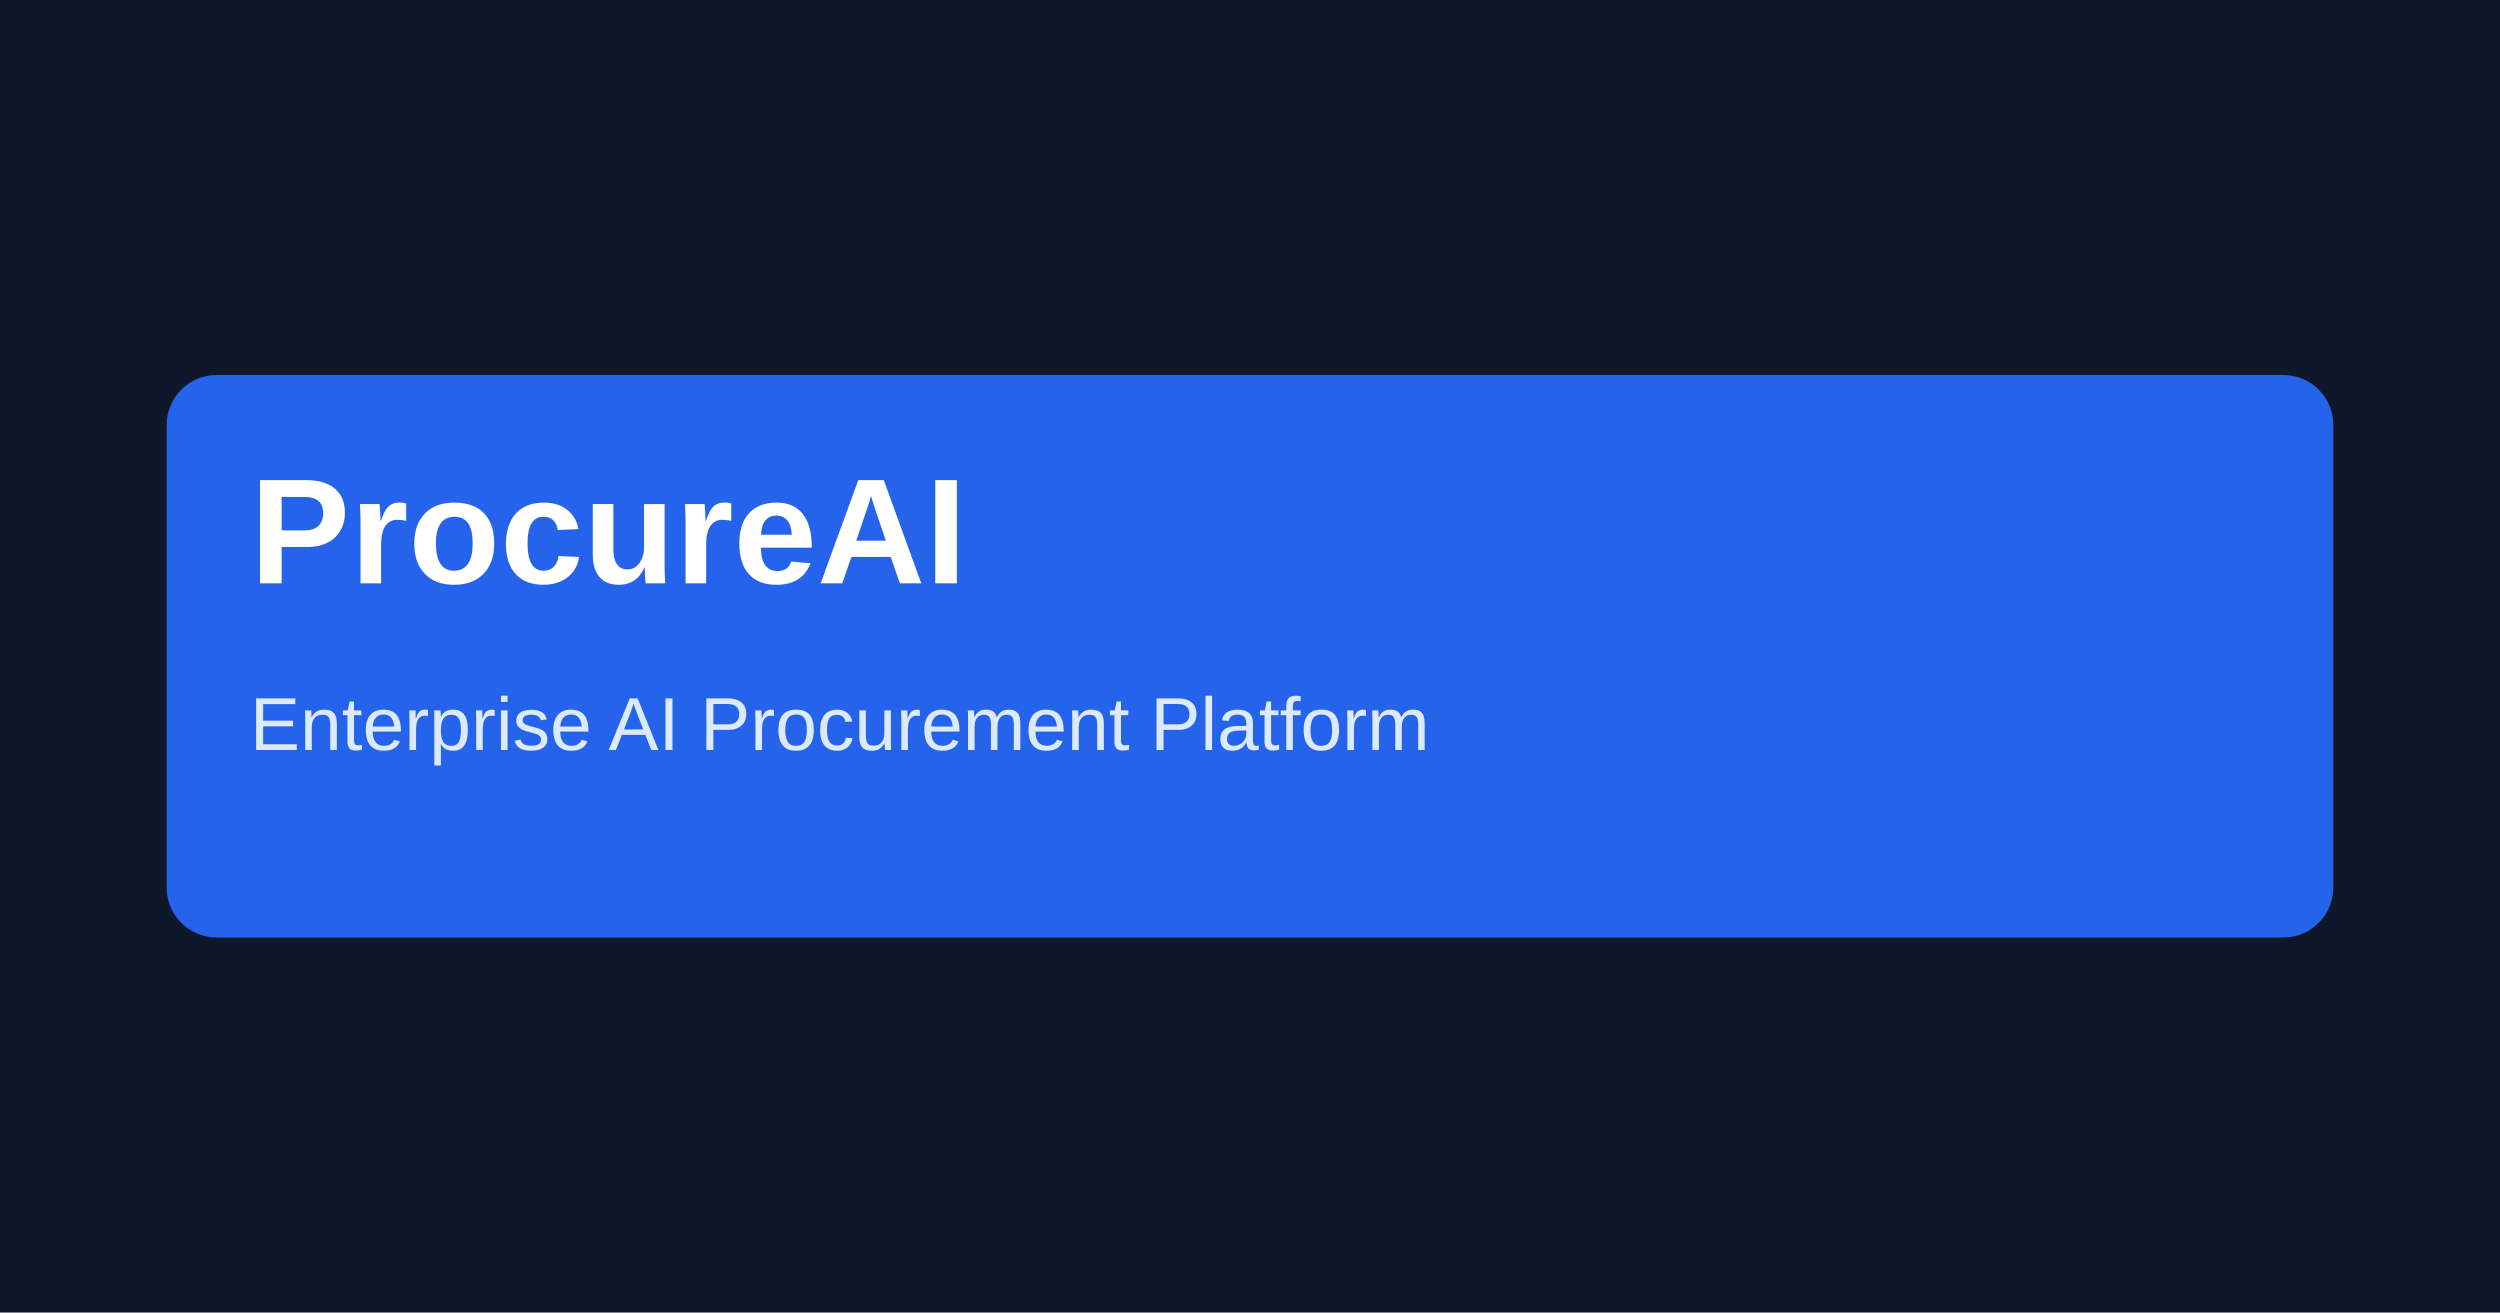
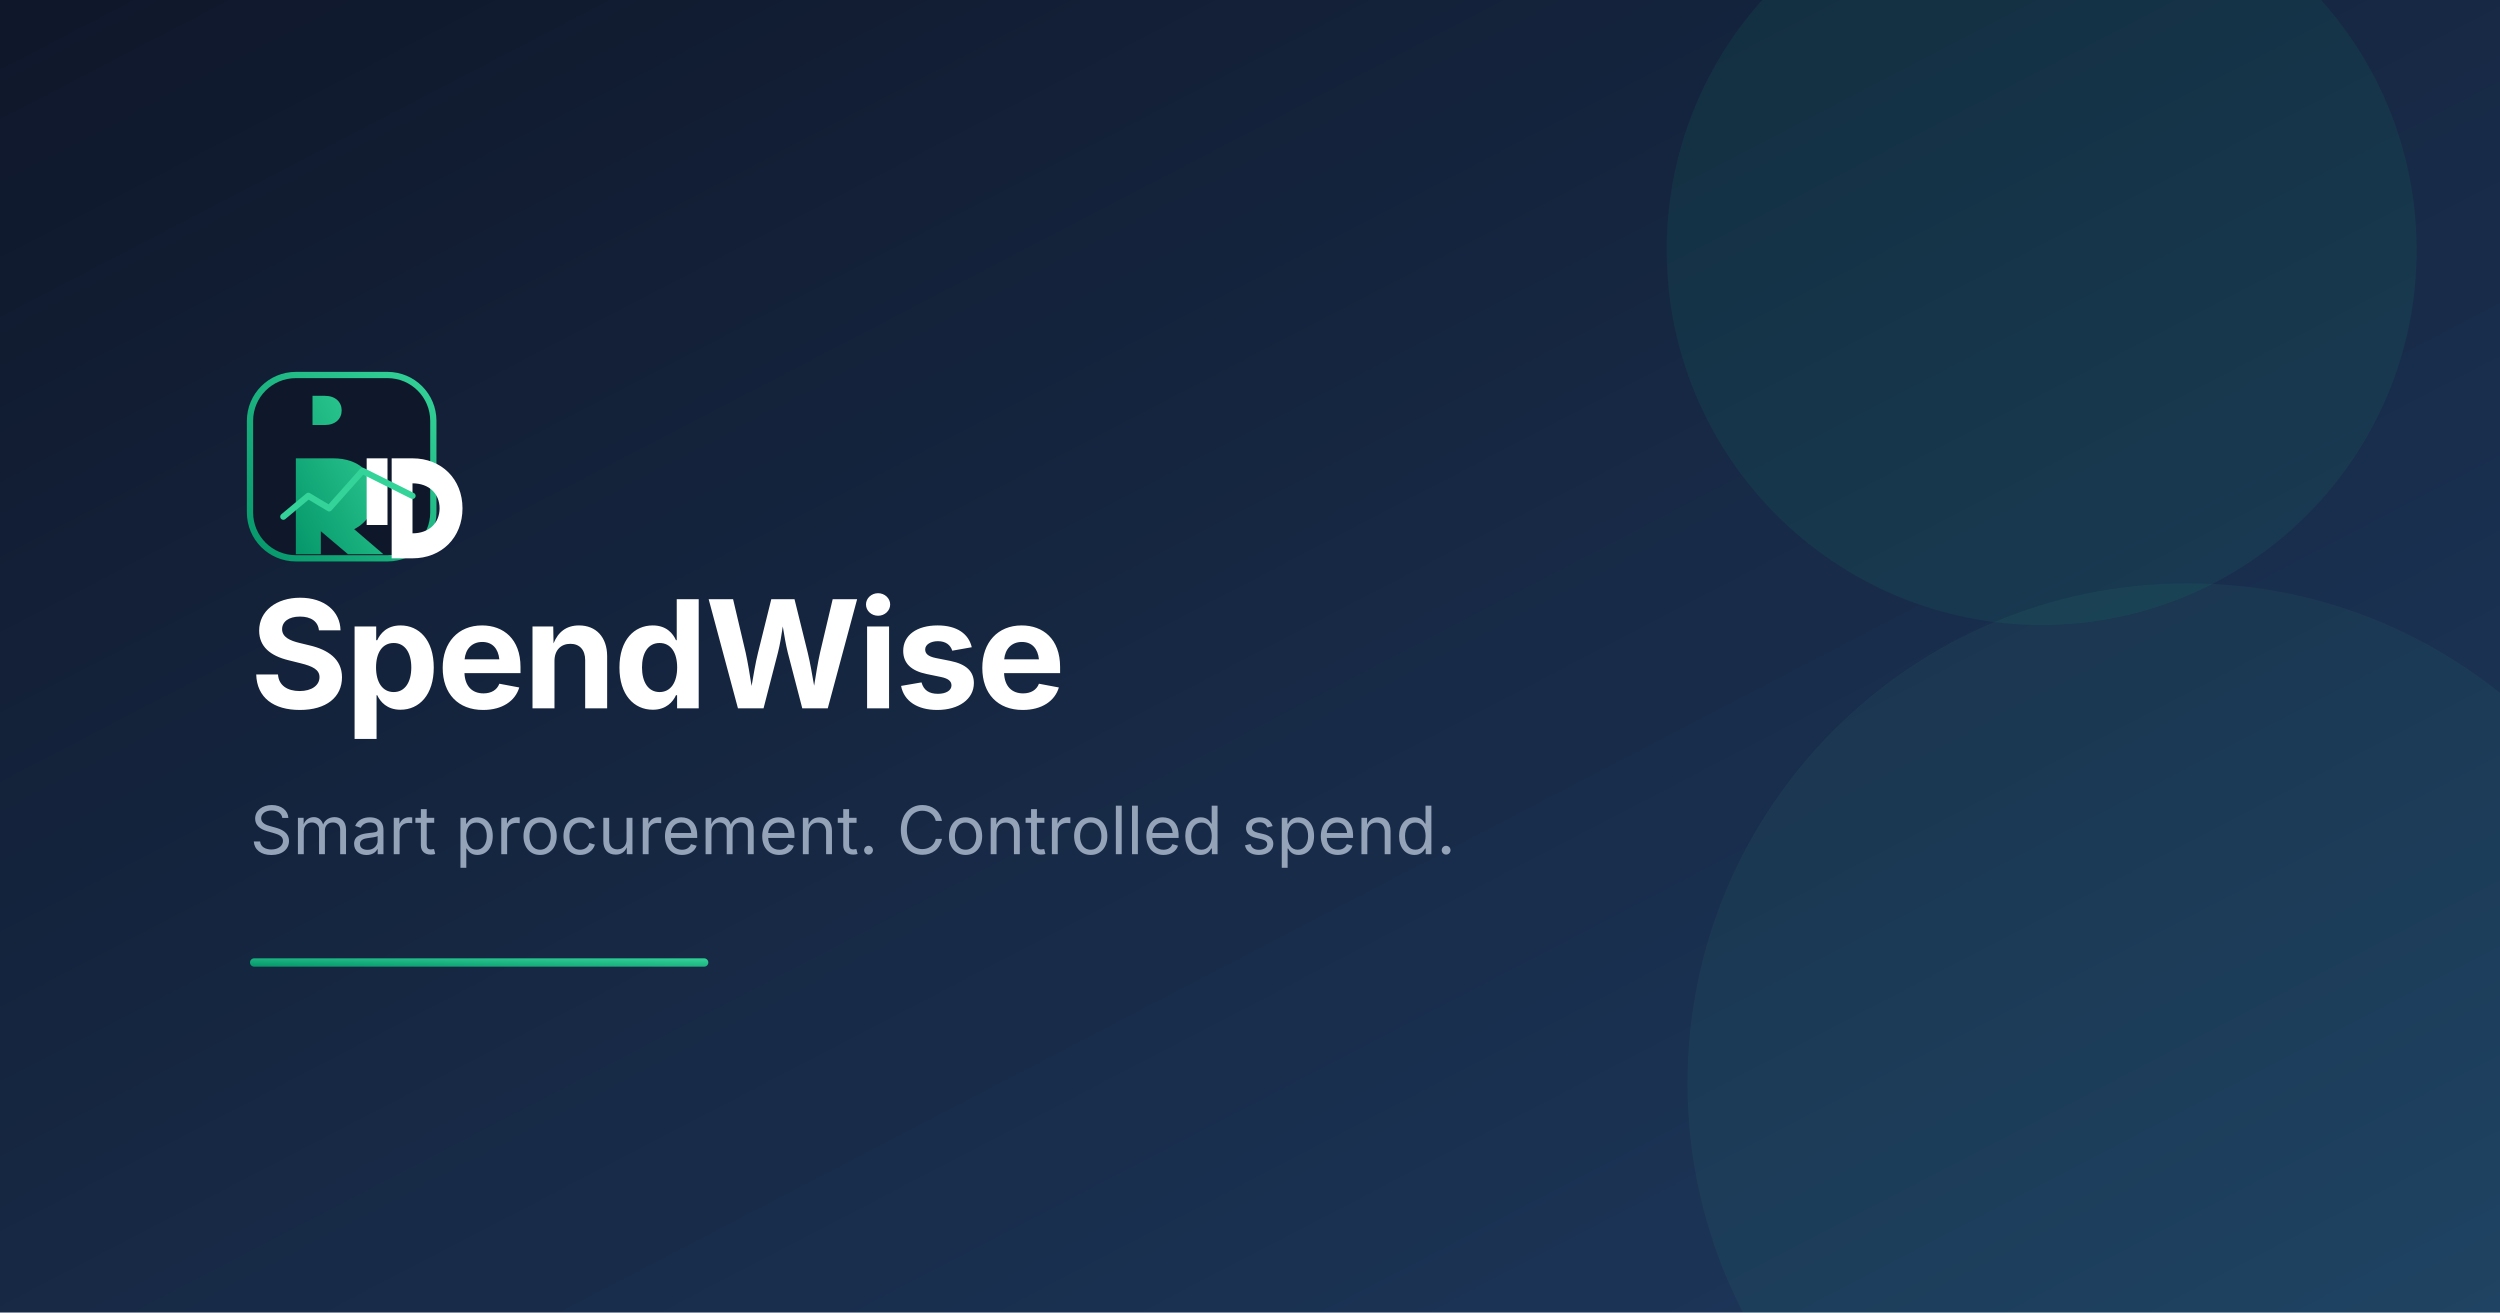
- <svg xmlns="http://www.w3.org/2000/svg" width="1200" height="630" viewBox="0 0 1200 630" role="img" aria-label="ProcureAI">
-   <rect width="1200" height="630" fill="#0f172a" />
-   <rect x="80" y="180" width="1040" height="270" rx="24" fill="#2563eb" />
-   <text x="120" y="280" fill="#ffffff" font-family="Arial, sans-serif" font-size="72" font-weight="700">ProcureAI</text>
-   <text x="120" y="360" fill="#dbeafe" font-family="Arial, sans-serif" font-size="36">Enterprise AI Procurement Platform</text>
+ <svg xmlns="http://www.w3.org/2000/svg" width="1200" height="630" viewBox="0 0 1200 630" role="img" aria-label="SpendWise">
+   <defs>
+     <linearGradient id="bg" x1="0%" y1="0%" x2="100%" y2="100%">
+       <stop offset="0%" stop-color="#0f172a" />
+       <stop offset="100%" stop-color="#1e3a5f" />
+     </linearGradient>
+     <linearGradient id="accent" x1="0%" y1="100%" x2="100%" y2="0%">
+       <stop offset="0%" stop-color="#059669" />
+       <stop offset="100%" stop-color="#34d399" />
+     </linearGradient>
+   </defs>
+   <rect width="1200" height="630" fill="url(#bg)" />
+   <circle cx="980" cy="120" r="180" fill="#10b981" opacity="0.08" />
+   <circle cx="1050" cy="520" r="240" fill="#34d399" opacity="0.06" />
+   <rect x="120" y="180" width="88" height="88" rx="22" fill="#0f172a" stroke="url(#accent)" stroke-width="3" />
+   <path fill="url(#accent)" d="M142 228V220h18c12 0 20 7 20 18 0 7-4 13-10 16l14 12h-17l-13-11v11h-12zm8-24h6c5 0 8-3 8-7s-3-7-8-7h-6v14z" />
+   <path fill="#ffffff" d="M176 220h10v32h-10v-32zm22 0c14 0 24 10 24 24s-10 24-24 24h-10v-48h10zm0 36c8 0 13-5 13-12s-5-12-13-12v24z" />
+   <path fill="none" stroke="#34d399" stroke-width="3" stroke-linecap="round" stroke-linejoin="round" d="M136 248l12-10 10 6 16-18 24 12" />
+   <text x="120" y="340" fill="#ffffff" font-family="Inter, Arial, sans-serif" font-size="72" font-weight="700" letter-spacing="-0.02em">SpendWise</text>
+   <text x="120" y="410" fill="#94a3b8" font-family="Inter, Arial, sans-serif" font-size="32">Smart procurement. Controlled spend.</text>
+   <rect x="120" y="460" width="220" height="4" rx="2" fill="url(#accent)" />
</svg>
